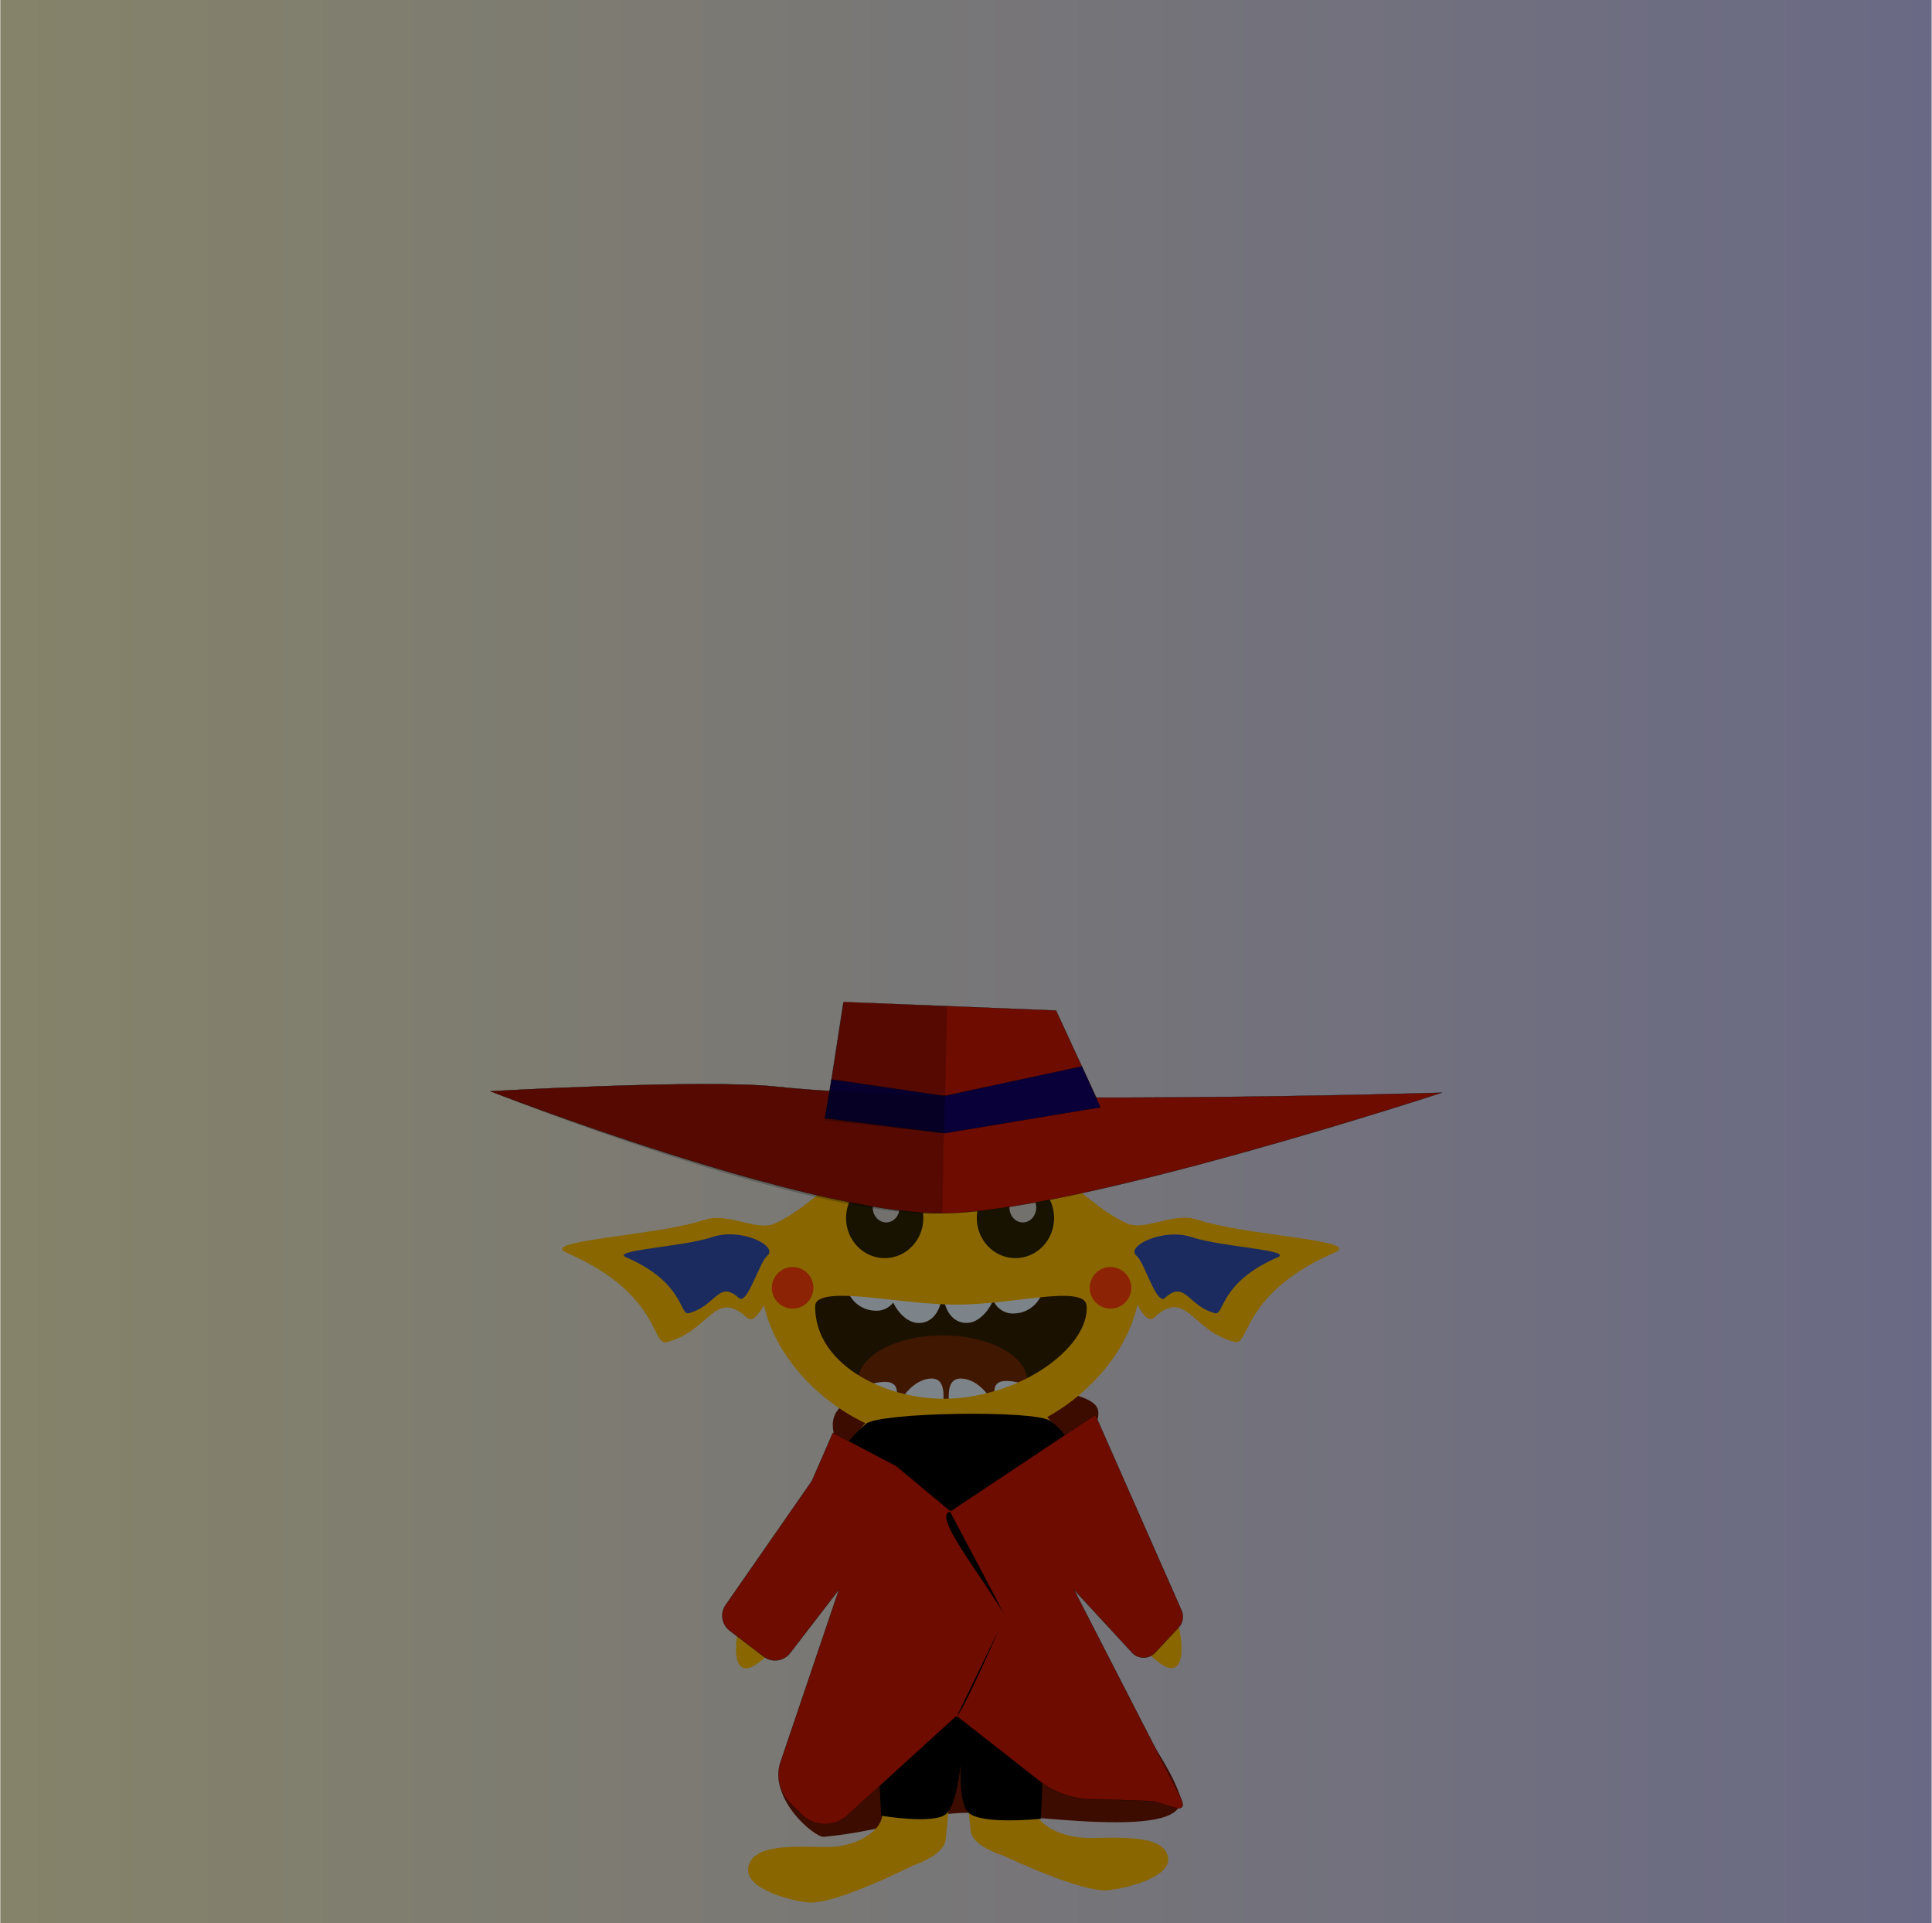
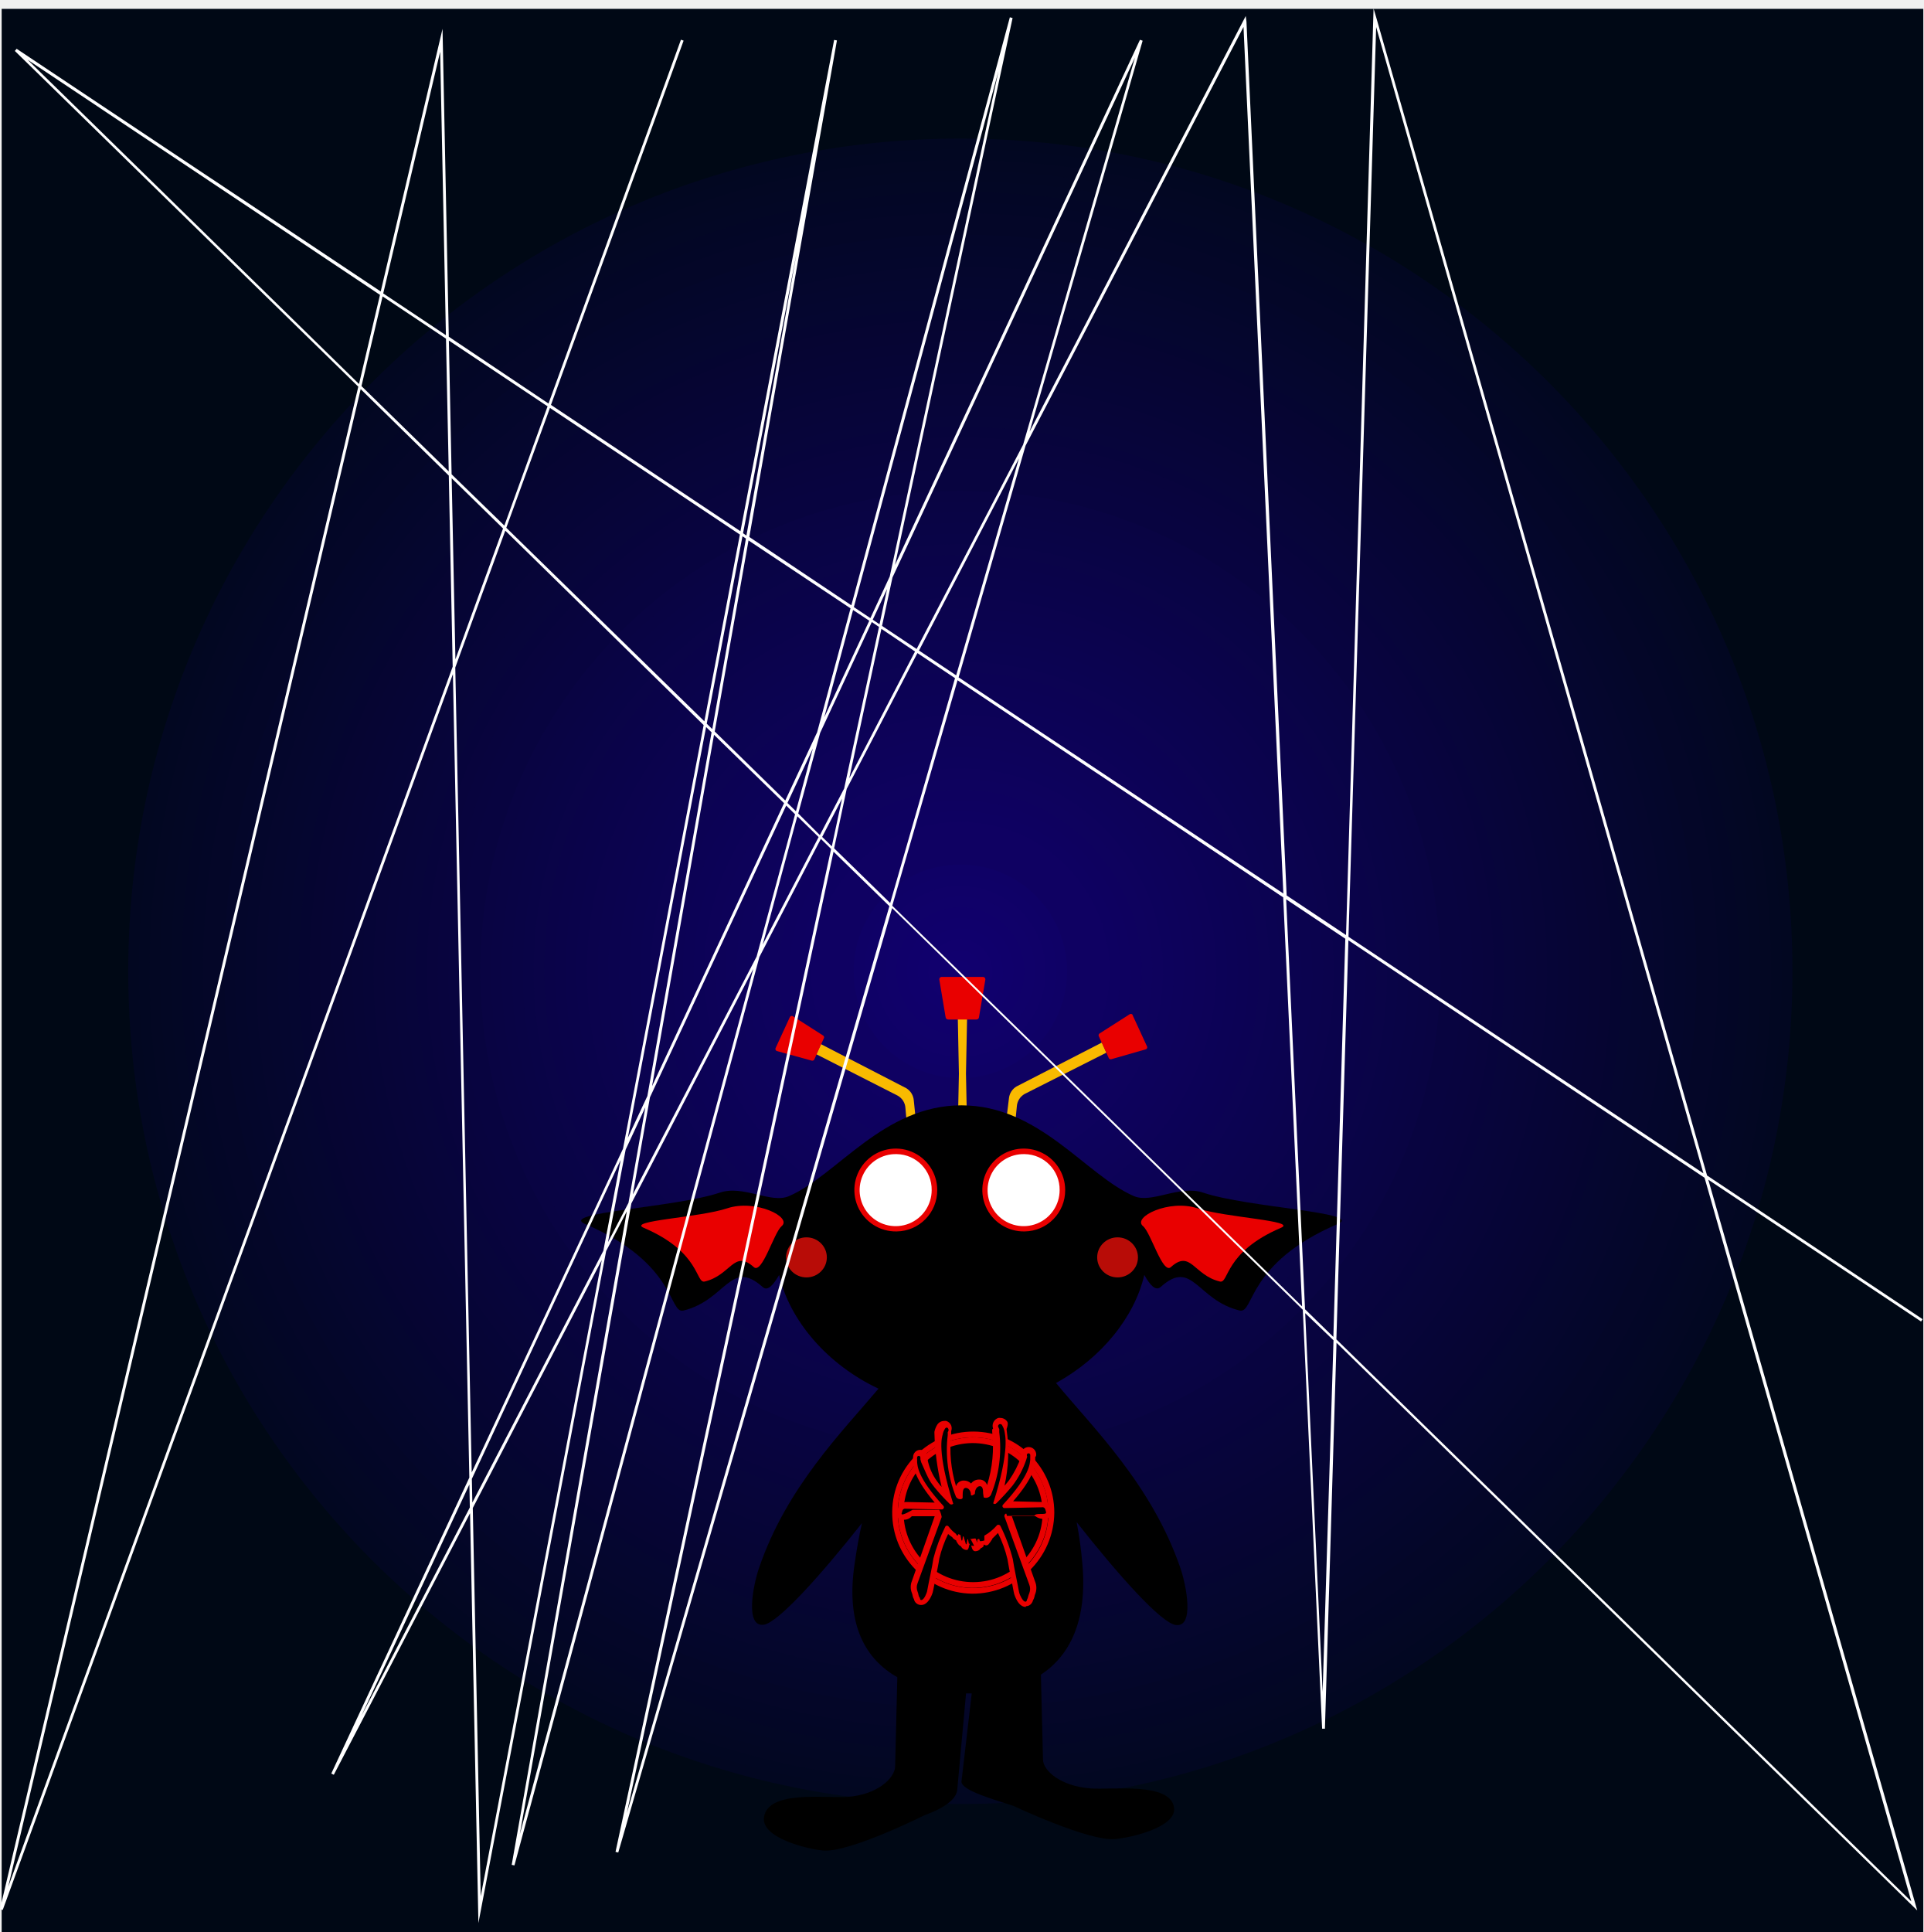
- <svg xmlns="http://www.w3.org/2000/svg" width="266.88" height="265.58" viewBox="0 0 266.88 265.58">
+ <svg xmlns="http://www.w3.org/2000/svg" width="266.94" height="268.11" viewBox="0 0 266.94 268.11">
  <defs>
-     <linearGradient id="a" x1="0.05" y1="132.79" x2="266.82" y2="132.79" gradientUnits="userSpaceOnUse">
-       <stop offset="0" stop-color="#ffe800" />
-       <stop offset="1" stop-color="blue" />
-     </linearGradient>
-     <clipPath id="b">
-       <path d="M150.72,180.47c.24,5.63-8.28,12.42-18.58,13.26-8.86.73-20.14-4.27-20.14-13.26,0-4.14,11.26-.89,20.14-.89S150.54,176.34,150.72,180.47Z" fill="#321f00" stroke="#f9ba00" stroke-miterlimit="10" stroke-width="1.21" />
+     <clipPath id="a">
+       <rect x="0.23" y="1.23" width="266.71" height="266.88" fill="none" />
    </clipPath>
  </defs>
-   <rect x="0.05" y="-0.59" width="266.77" height="266.77" opacity="0.2" fill="url(#a)" />
-   <path d="M147.53,215.8c0,11.08,12.91,24.57,15.41,32.07,2.25,6.74-22,2.5-29.15,2.5-6.19,0-11.24,2.49-20,3.33-1.23.11-7.67-5.25-5.83-10,5.83-15,11.66-15,12.08-29.56.28-9.85-7.53-15.75-4.16-19.58,1.48-1.68,25.27-4,32.06-2.08C156.7,195,147.53,196.37,147.53,215.8Z" fill="#6d1600" />
-   <path d="M165.46,168.47c-3.38-1.16-7.2,1.63-9.77.5-6.82-3-13.3-13-24.35-13S113.81,166,107,169c-2.58,1.13-6.39-1.66-9.78-.5-6.38,2.16-22.84,2.82-19,4.5,13,5.63,11.76,12.9,13.85,12.38,6-1.5,6.62-7.5,11.14-3.38.7.64,1.49-.26,2.31-1.73,1.47,6.49,6.79,12.83,14,16.29-5.11,6.13-13,14.15-16.87,25.73-.79,2.35-2,8.48.64,8.12,2.08-.27,8-7,13.87-14.55-.39,1.84-.73,3.76-1,5.73-1.34,8.83,1.55,13.79,6,16.34-.08,3.49-.23,10-.29,12.73,0,1.71-2.53,4.08-6.77,4.41-3,.24-11.24-1-11.75,2.93-.39,3,6.06,4.54,8.32,4.76,3.69.35,14.35-5.06,14.35-5.06,2.83-1,4.49-2.31,4.62-3.65L132,240.21h.8l1.28,12.68c.12,1.27,1.78,2.5,4.61,3.44,0,0,10.65,5.09,14.34,4.75,2.27-.21,8.71-1.7,8.33-4.5-.51-3.69-8.77-2.53-11.75-2.75-4.24-.31-6.73-2.54-6.76-4.15-.06-2.58-.21-8.91-.29-12.17,4-2.69,6.59-7.64,5.85-15.95a56.83,56.83,0,0,0-.83-5.91c5.91,7.58,11.92,14.46,14,14.73,2.68.36,1.44-5.77.65-8.12-4.05-12.07-12.49-20.27-17.56-26.54,6.43-3.59,11.09-9.47,12.45-15.48.82,1.47,1.61,2.37,2.31,1.73,4.52-4.12,5.12,1.88,11.14,3.38,2.09.52.9-6.75,13.85-12.38C188.3,171.29,171.84,170.63,165.46,168.47Z" fill="#f9ba00" />
-   <path d="M102.06,179.27c-2.81-2.57-3.18,1.16-6.92,2.1-1.3.32-.56-4.2-8.61-7.7-2.4-1,7.83-1.45,11.79-2.79,4.11-1.4,9.24,1.25,7.67,2.56C104.86,174.37,103.23,180.34,102.06,179.27Z" fill="#314fae" />
-   <path d="M160.92,179.27c2.81-2.57,3.18,1.16,6.92,2.1,1.3.32.56-4.2,8.61-7.7,2.4-1-7.83-1.45-11.79-2.79s-9.24,1.25-7.67,2.56C158.12,174.37,159.75,180.34,160.92,179.27Z" fill="#314fae" />
-   <path d="M150.72,180.47c.24,5.63-8.28,12.42-18.58,13.26-8.86.73-20.14-4.27-20.14-13.26,0-4.14,11.26-.89,20.14-.89S150.54,176.34,150.72,180.47Z" fill="#321f00" />
-   <g clip-path="url(#b)">
-     <ellipse cx="130.21" cy="190.8" rx="11.7" ry="6.36" fill="#742900" />
-     <path d="M124,178.08a2.93,2.93,0,0,1-3.19,2.95,4.17,4.17,0,0,1-3.93-3.59c0-1.32.61-1.74,2.93-1.74S124,176.76,124,178.08Z" fill="#e2eff9" />
-     <path d="M130.08,178.94c0,1.31-.84,3.79-3.16,3.79s-4-3.12-4-4.43.61-1.74,2.93-1.74S130.08,177.62,130.08,178.94Z" fill="#e2eff9" />
-     <path d="M144.61,193.59c0-1.31-3.32-2.86-5.64-2.86s-1.48,2.19-1.48,3.5.61,1.74,2.92,1.74S144.61,194.9,144.61,193.59Z" fill="#e2eff9" />
-     <path d="M130.21,195.05c0-1.31.78-4.65-1.53-4.65s-4.44,2.66-4.44,4,.61,1.73,2.92,1.73S130.21,196.37,130.21,195.05Z" fill="#e2eff9" />
-     <path d="M131.18,195.05c0-1.31-.78-4.65,1.54-4.65s4.44,2.66,4.44,4-.61,1.73-2.93,1.73S131.18,196.37,131.18,195.05Z" fill="#e2eff9" />
-     <path d="M130.35,178.93c0,1.31.84,3.79,3.16,3.79s4-3.12,4-4.43-.61-1.74-2.93-1.74S130.35,177.61,130.35,178.93Z" fill="#e2eff9" />
-     <path d="M116.65,193.72c0-1.31,3.32-2.86,5.63-2.86s1.49,2.19,1.49,3.5-.61,1.74-2.93,1.74S116.65,195,116.65,193.72Z" fill="#e2eff9" />
-     <path d="M137,178.41a2.93,2.93,0,0,0,3.2,3,4.17,4.17,0,0,0,3.93-3.6c0-1.31-.61-1.73-2.93-1.73S137,177.1,137,178.41Z" fill="#e2eff9" />
+   <g clip-path="url(#a)">
+     <rect x="0.23" width="266.71" height="268.11" fill="#000815" />
+     <ellipse cx="133.29" cy="134.79" rx="115.49" ry="115.56" fill="#020721" />
+     <ellipse cx="133.29" cy="134.79" rx="114.01" ry="114.08" fill="#020722" />
+     <ellipse cx="133.29" cy="134.79" rx="112.53" ry="112.59" fill="#030723" />
+     <ellipse cx="133.29" cy="134.79" rx="111.05" ry="111.11" fill="#030724" />
+     <ellipse cx="133.29" cy="134.79" rx="109.56" ry="109.63" fill="#030725" />
+     <ellipse cx="133.29" cy="134.79" rx="108.08" ry="108.15" fill="#030626" />
+     <ellipse cx="133.29" cy="134.79" rx="106.6" ry="106.67" fill="#030627" />
+     <ellipse cx="133.29" cy="134.79" rx="105.12" ry="105.19" fill="#040628" />
+     <ellipse cx="133.29" cy="134.79" rx="102.16" ry="102.22" fill="#04062a" />
+     <ellipse cx="133.29" cy="134.79" rx="100.68" ry="100.74" fill="#04062b" />
+     <ellipse cx="133.29" cy="134.79" rx="99.2" ry="99.26" fill="#04062c" />
+     <ellipse cx="133.29" cy="134.79" rx="97.72" ry="97.78" fill="#05062d" />
+     <ellipse cx="133.29" cy="134.79" rx="96.24" ry="96.3" fill="#05062e" />
+     <ellipse cx="133.29" cy="134.79" rx="94.76" ry="94.82" fill="#05062f" />
+     <ellipse cx="133.29" cy="134.79" rx="93.28" ry="93.33" fill="#050630" />
+     <ellipse cx="133.29" cy="134.79" rx="91.8" ry="91.85" fill="#050531" />
+     <ellipse cx="133.29" cy="134.79" rx="90.32" ry="90.37" fill="#060532" />
+     <ellipse cx="133.29" cy="134.79" rx="88.84" ry="88.89" fill="#060533" />
+     <ellipse cx="133.29" cy="134.79" rx="87.36" ry="87.41" fill="#060534" />
+     <ellipse cx="133.29" cy="134.79" rx="85.87" ry="85.93" fill="#060535" />
+     <ellipse cx="133.29" cy="134.79" rx="84.39" ry="84.45" fill="#060536" />
+     <ellipse cx="133.29" cy="134.79" rx="82.91" ry="82.96" fill="#060537" />
+     <ellipse cx="133.29" cy="134.79" rx="81.43" ry="81.48" fill="#070538" />
+     <ellipse cx="133.29" cy="134.79" rx="79.95" ry="80" fill="#070539" />
+     <ellipse cx="133.29" cy="134.79" rx="78.47" ry="78.52" fill="#07053a" />
+     <ellipse cx="133.29" cy="134.79" rx="76.99" ry="77.04" fill="#07053b" />
+     <ellipse cx="133.29" cy="134.79" rx="75.51" ry="75.56" fill="#07043c" />
+     <ellipse cx="133.29" cy="134.79" rx="74.03" ry="74.08" fill="#08043d" />
+     <ellipse cx="133.29" cy="134.79" rx="72.55" ry="72.59" fill="#08043e" />
+     <ellipse cx="133.29" cy="134.79" rx="71.07" ry="71.11" fill="#08043f" />
+     <ellipse cx="133.29" cy="134.79" rx="69.59" ry="69.63" fill="#080440" />
+     <ellipse cx="133.29" cy="134.79" rx="66.63" ry="66.67" fill="#090443" />
+     <ellipse cx="133.29" cy="134.79" rx="65.15" ry="65.19" fill="#090444" />
+     <ellipse cx="133.29" cy="134.79" rx="63.67" ry="63.7" fill="#090445" />
+     <ellipse cx="133.29" cy="134.79" rx="62.19" ry="62.22" fill="#090446" />
+     <ellipse cx="133.29" cy="134.79" rx="60.7" ry="60.74" fill="#090447" />
+     <ellipse cx="133.29" cy="134.79" rx="59.22" ry="59.26" fill="#0a0448" />
+     <ellipse cx="133.29" cy="134.79" rx="57.74" ry="57.78" fill="#0a0349" />
+     <ellipse cx="133.29" cy="134.79" rx="56.26" ry="56.3" fill="#0a034a" />
+     <ellipse cx="133.29" cy="134.79" rx="54.78" ry="54.82" fill="#0a034b" />
+     <ellipse cx="133.29" cy="134.79" rx="53.3" ry="53.33" fill="#0a034c" />
+     <ellipse cx="133.29" cy="134.79" rx="51.82" ry="51.85" fill="#0b034d" />
+     <ellipse cx="133.29" cy="134.79" rx="50.34" ry="50.37" fill="#0b034e" />
+     <ellipse cx="133.29" cy="134.79" rx="48.86" ry="48.89" fill="#0b034f" />
+     <ellipse cx="133.29" cy="134.79" rx="47.38" ry="47.41" fill="#0b0350" />
+     <ellipse cx="133.29" cy="134.79" rx="45.9" ry="45.93" fill="#0b0351" />
+     <ellipse cx="133.29" cy="134.79" rx="44.42" ry="44.45" fill="#0b0352" />
+     <ellipse cx="133.29" cy="134.79" rx="42.94" ry="42.96" fill="#0c0353" />
+     <ellipse cx="133.29" cy="134.79" rx="41.46" ry="41.48" fill="#0c0254" />
+     <ellipse cx="133.29" cy="134.79" rx="39.98" ry="40" fill="#0c0255" />
+     <ellipse cx="133.29" cy="134.79" rx="38.5" ry="38.52" fill="#0c0256" />
+     <ellipse cx="133.29" cy="134.79" rx="37.02" ry="37.04" fill="#0c0257" />
+     <ellipse cx="133.29" cy="134.79" rx="35.53" ry="35.56" fill="#0d0258" />
+     <ellipse cx="133.29" cy="134.79" rx="34.05" ry="34.07" fill="#0d0259" />
+     <ellipse cx="133.29" cy="134.79" rx="32.57" ry="32.59" fill="#0d025a" />
+     <ellipse cx="133.29" cy="134.79" rx="31.09" ry="31.11" fill="#0d025b" />
+     <ellipse cx="133.29" cy="134.79" rx="29.61" ry="29.63" fill="#0d025c" />
+     <ellipse cx="133.29" cy="134.79" rx="28.13" ry="28.15" fill="#0e025d" />
+     <ellipse cx="133.29" cy="134.79" rx="26.65" ry="26.67" fill="#0e025e" />
+     <ellipse cx="133.29" cy="134.79" rx="25.17" ry="25.19" fill="#0e015f" />
+     <ellipse cx="133.29" cy="134.79" rx="23.69" ry="23.7" fill="#0e0160" />
+     <ellipse cx="133.29" cy="134.79" rx="22.21" ry="22.22" fill="#0e0161" />
+     <ellipse cx="133.29" cy="134.79" rx="20.73" ry="20.74" fill="#0f0162" />
+     <ellipse cx="133.29" cy="134.79" rx="14.81" ry="14.82" fill="#0f0166" />
+     <ellipse cx="133.29" cy="134.79" rx="13.33" ry="13.33" fill="#0f0167" />
+     <ellipse cx="133.29" cy="134.79" rx="11.84" ry="11.85" fill="#100168" />
+     <ellipse cx="133.29" cy="134.79" rx="10.36" ry="10.37" fill="#100169" />
+     <ellipse cx="133.29" cy="134.79" rx="8.88" ry="8.89" fill="#10006a" />
+     <ellipse cx="133.29" cy="134.79" rx="7.4" ry="7.41" fill="#10006b" />
+     <circle cx="133.29" cy="134.79" r="5.92" fill="#10006c" />
+     <circle cx="133.29" cy="134.79" r="4.44" fill="#11006d" />
+     <circle cx="133.29" cy="134.79" r="2.96" fill="#11006e" />
+     <circle cx="133.29" cy="134.79" r="1.48" fill="#11006f" />
  </g>
-   <path d="M150.72,180.47c.24,5.63-8.28,12.42-18.58,13.26-8.86.73-20.14-4.27-20.14-13.26,0-4.14,11.26-.89,20.14-.89S150.54,176.34,150.72,180.47Z" fill="none" stroke="#f9ba00" stroke-miterlimit="10" stroke-width="1.21" />
-   <ellipse cx="122.21" cy="168.23" rx="5.34" ry="5.54" fill="#2a2300" />
-   <ellipse cx="140.27" cy="168.23" rx="5.34" ry="5.54" fill="#2a2300" />
-   <ellipse cx="122.41" cy="166.79" rx="1.85" ry="2.05" fill="#e9e9e9" opacity="0.86" />
-   <ellipse cx="141.29" cy="166.79" rx="1.85" ry="2.05" fill="#e9e9e9" opacity="0.86" />
-   <path d="M145.65,220.89c0-8.95-5.81-21.14-13.18-21.14S119,211.94,119,220.89s6,16.2,13.35,16.2S145.65,229.84,145.65,220.89Z" fill="#314fae" />
+   <path d="M125.93,156.8l-.26-3a2.11,2.11,0,0,0-1.07-1.75l-11.3-5.75.62-1.41L125.76,151a2.18,2.18,0,0,1,1.07,1.73l.39,3.81Z" fill="#f9ba00" />
+   <polygon points="134.24 157.22 132.92 157.22 133.09 149 132.92 140.49 134.24 140.49 134.07 149 134.24 157.22" fill="#f9ba00" />
+   <path d="M140.8,156.9l.33-3.37a2.15,2.15,0,0,1,1.07-1.71l11.36-5.74-.63-1.4-11.84,6.09a2.18,2.18,0,0,0-1.06,1.68l-.5,4.1Z" fill="#f9ba00" />
+   <path d="M135.53,141.48h-3.92a.36.36,0,0,1-.36-.28l-.88-5.26a.33.33,0,0,1,.28-.37h5.76a.33.33,0,0,1,.35.31v.06l-.89,5.26A.35.35,0,0,1,135.53,141.48Z" fill="#e90000" />
+   <path d="M153.87,146.79l-1.37-3a.3.3,0,0,1,.11-.37l4.18-2.67a.3.3,0,0,1,.41.08l0,.05,2,4.34a.29.29,0,0,1-.15.39h0L154.21,147A.3.3,0,0,1,153.87,146.79Z" fill="#e90000" />
+   <path d="M113,147.07l1.35-3a.28.28,0,0,0-.11-.37l-4.18-2.67a.31.31,0,0,0-.42.09s0,0,0,0l-2,4.34a.31.31,0,0,0,.16.39h0l4.8,1.32A.34.34,0,0,0,113,147.07Z" fill="#e90000" />
+   <path d="M167,165.51c-3.33-1.12-7.11,1.55-9.62.48-6.7-2.9-13.08-12.6-23.94-12.6s-17.24,9.7-23.93,12.6c-2.54,1.1-6.32-1.6-9.62-.48-6.27,2.1-22.46,2.73-18.66,4.36,12.73,5.44,11.57,12.5,13.63,12,5.92-1.45,6.51-7.27,11-3.26.68.61,1.47-.27,2.28-1.68,1.43,6.28,6.67,12.44,13.79,15.78-5,5.94-12.78,13.7-16.58,24.88-.79,2.28-2,8.22.64,7.88,2-.27,7.89-6.83,13.64-14.1-.4,1.78-.73,3.64-1,5.55-1.32,8.55,1.52,13.35,5.91,15.83-.08,3.38-.23,9.72-.3,12.33,0,1.66-2.47,4-6.65,4.28-2.93.22-11-1-11.56,2.83-.38,2.88,6,4.4,8.19,4.61,3.63.35,14.1-4.9,14.1-4.9,2.78-1,4.42-2.23,4.54-3.53L134.08,235h.79l-1.43,12.28c.12,1.22,4.45,2.42,7.22,3.33,0,0,10.47,4.94,14.11,4.61,2.23-.21,8.56-1.65,8.18-4.37-.5-3.57-8.62-2.45-11.55-2.66-4.16-.3-6.61-2.45-6.64-4-.07-2.49-.21-8.62-.29-11.79,3.95-2.6,6.48-7.39,5.75-15.44a55.19,55.19,0,0,0-.79-5.73c5.8,7.35,11.71,14,13.77,14.28,2.63.34,1.42-5.6.64-7.88-4-11.66-12.28-19.63-17.27-25.71,6.32-3.47,10.91-9.17,12.25-15,.78,1.41,1.57,2.29,2.27,1.68,4.44-4,5,1.81,10.95,3.26,2.06.51.89-6.54,13.62-12C189.44,168.24,173.25,167.61,167,165.51Z" />
+   <path d="M104.62,175.84c-2.77-2.49-3.16,1.13-6.81,2-1.28.31-.55-4.07-8.46-7.45-2.37-1,7.69-1.41,11.59-2.71s9.08,1.22,7.54,2.48C107.39,171.1,105.78,176.87,104.62,175.84Z" fill="#e90000" />
+   <path d="M162.51,175.84c2.76-2.49,3.16,1.13,6.8,2,1.28.31.56-4.07,8.47-7.45,2.36-1-7.69-1.41-11.59-2.71s-9.09,1.22-7.54,2.48C159.75,171.1,161.36,176.87,162.51,175.84Z" fill="#e90000" />
+   <ellipse cx="124.45" cy="165.15" rx="5.25" ry="5.37" fill="#fff" />
+   <path d="M124.45,170.89a5.75,5.75,0,1,1,5.63-5.74A5.7,5.7,0,0,1,124.45,170.89Zm0-10.73a5,5,0,1,0,4.86,5A4.93,4.93,0,0,0,124.45,160.16Z" fill="#e90000" />
+   <ellipse cx="142.21" cy="165.15" rx="5.25" ry="5.37" fill="#fff" />
+   <path d="M142.21,170.89a5.75,5.75,0,1,1,5.63-5.74A5.7,5.7,0,0,1,142.21,170.89Zm0-10.73a5,5,0,1,0,4.86,5A4.93,4.93,0,0,0,142.21,160.16Z" fill="#e90000" />
  <g opacity="0.72">
-     <circle cx="109.49" cy="177.87" r="2.87" fill="#ff110a" />
-     <circle cx="153.4" cy="177.87" r="2.87" fill="#ff110a" />
+     <ellipse cx="111.93" cy="174.49" rx="2.83" ry="2.78" fill="#ff110a" />
+     <ellipse cx="155.11" cy="174.49" rx="2.83" ry="2.78" fill="#ff110a" />
  </g>
-   <path d="M121.72,250.78s7.21,1.21,8.94-.21c2-1.66,2.3-10.2,2.3-10.2s-1,8.3.83,10,10,.83,10,.83l.71-17.61-23.7-.87Z" />
-   <path d="M148.37,221.22c0,14.25-7.73,15.82-16.24,15.82s-14.58-1.57-14.58-15.82-5.83-17.91,2.08-24.57c1.88-1.58,23.21-1.93,25.41-.42C151.7,200.81,148.37,211.06,148.37,221.22Z" />
-   <path d="M123.8,202.48l-8.75-4.58-2.91,6.66-11.89,17.1a2.59,2.59,0,0,0,.56,3.57l4.67,3.57a2.63,2.63,0,0,0,3.67-.49l6.74-8.76-8.08,23.85a5.49,5.49,0,0,0,1.32,5.62l1.56,1.56a4.61,4.61,0,0,0,6.37.15L132.13,237,143.61,246a11.92,11.92,0,0,0,7.95,2.5l7.06.25c1.93-.1,6.15,2.8,4.29-.86l-14.54-28.31,8,8.67a2.18,2.18,0,0,0,3.21,0l3.23-3.46a2.18,2.18,0,0,0,.4-2.38l-11.91-27-20,13.32Z" fill="#c91600" stroke="#000" stroke-miterlimit="10" stroke-width="0.03" />
-   <path d="M131.29,208.72s10.31,19.24,7.46,14.49C135,216.89,128.52,209.1,131.29,208.72Z" stroke="#c91600" stroke-miterlimit="10" stroke-width="0.18" />
-   <path d="M132.13,237c.08,1.56,7.38-15.07,6.66-13.74C138,224.84,132.13,237,132.13,237Z" stroke="#c91600" stroke-miterlimit="10" stroke-width="0.14" />
-   <polygon points="114.01 154.67 116.53 138.39 145.88 139.57 152.04 152.9 136.38 157.32 114.01 154.67" fill="#c91600" stroke="#000" stroke-miterlimit="10" stroke-width="0.03" />
-   <path d="M107.12,150.08c-9.82-1.05-39.37.64-39.37.64s43.52,16.95,62.42,16.86c18.5-.09,69-16.66,69-16.66S133.61,152.91,107.12,150.08Z" fill="#c91600" stroke="#000" stroke-miterlimit="10" stroke-width="0.03" />
-   <polygon points="114.87 149.09 130.45 151.37 149.44 147.29 152 152.94 130.45 156.52 113.94 154.44 114.87 149.09" fill="#11006a" stroke="#000" stroke-miterlimit="10" stroke-width="0.03" />
-   <g opacity="0.22">
-     <path d="M130.45,151.37c-7.6-.24-18-.72-23.33-1.29-9.82-1.05-39.37.64-39.37.64s44.13,17.75,62.42,16.86Z" stroke="#000" stroke-miterlimit="10" stroke-width="0.03" />
-   </g>
-   <polygon points="130.83 138.97 116.45 138.5 113.93 154.78 130.45 156.52 130.83 138.97" opacity="0.22" />
-   <rect x="0.05" y="-0.59" width="266.77" height="266.77" opacity="0.45" />
+   <path d="M134.91,221.16a11.25,11.25,0,1,1,11.42-11.25A11.35,11.35,0,0,1,134.91,221.16Zm0-21.7a10.46,10.46,0,1,0,10.61,10.45A10.54,10.54,0,0,0,134.91,199.46Z" fill="#e90000" />
+   <path d="M134.91,220.36a10.45,10.45,0,1,1,10.6-10.45A10.54,10.54,0,0,1,134.91,220.36Zm0-20.1a9.65,9.65,0,1,0,9.8,9.65A9.73,9.73,0,0,0,134.91,200.26Z" fill="#e90000" />
+   <path d="M142.39,223c-.79,0-1.22-.78-1.49-1.41a3,3,0,0,1-.21-.71c-.05-.3-.18-1-.31-1.63-.22-1.05-.46-2.24-.55-2.87a16.86,16.86,0,0,0-1.32-3.64c-.3.32-.79.78-.79.78v.06a6.33,6.33,0,0,1-.5.71.43.43,0,0,1-.63.06h-.05l-.06.28a1,1,0,0,1-.35.22.87.87,0,0,1-.74.42c-.24,0-.46-.1-.62-.92h-.23c-.12.71-.25.74-.38.74a.89.89,0,0,1-.79-.51c-.34-.08-.64-.72-.64-.72v-.07s-.46-.24-.56-.47a4,4,0,0,1-.58-.44,16.63,16.63,0,0,0-1.22,3.4c-.08.62-.33,1.78-.53,2.81-.14.66-.26,1.28-.31,1.56a3,3,0,0,1-.21.7c-.26.59-.71,1.38-1.47,1.38a1,1,0,0,1-1-.8,1.56,1.56,0,0,1-.2-.56,1,1,0,0,0-.07-.26,2.22,2.22,0,0,1,0-1.75l3.15-8.95h-3.18a1.4,1.4,0,0,1-1.1.49,1.1,1.1,0,0,1-.89-.36.91.91,0,0,1-.22-.77.59.59,0,0,1,.4-.5v-.06c-.1-.48.9-.77.9-.77H126l3.73.08c-2.8-3.31-2.94-4.92-3-5.55v-.43a1.27,1.27,0,0,1,0-.34,1,1,0,1,1,2,0h0s-.21.11,0,.17v.12a7.43,7.43,0,0,0,1.36,3.11l.18.25a4.93,4.93,0,0,0,.42.49,35,35,0,0,1-1-7.52v-.12a3,3,0,0,1,.4-1,1.14,1.14,0,0,1,.94-.51,1,1,0,0,1,.3,0,1.08,1.08,0,0,1,.69.63,1.16,1.16,0,0,1,0,.78.88.88,0,0,1,0,.15,1.82,1.82,0,0,1,0,.33,17.68,17.68,0,0,0,.67,7.16,1.1,1.1,0,0,1,1.09-.78,1.39,1.39,0,0,1,1,.41,1.35,1.35,0,0,1,1.1-.55,1.1,1.1,0,0,1,1.12.77,18,18,0,0,0,.71-7.39v-.34s.17-.09.11-.15a1.15,1.15,0,0,1,.74-1.44,1,1,0,0,1,.3,0,1.15,1.15,0,0,1,.94.52c.2.3-.09,1-.09,1v.11a21.43,21.43,0,0,1-.29,7.78c.27-.32.42-.48.48-.57a1.81,1.81,0,0,1,.19-.25,13.3,13.3,0,0,0,1.63-3.2.53.53,0,0,0,0-.12v-.18a1.05,1.05,0,0,1,2.1,0,.42.42,0,0,1-.14.34v.43c0,.66-.12,2.34-3.07,5.71l3.95.1h.1s1,.13,1,.64v.06a.72.72,0,0,1,.29.51.89.89,0,0,1-.21.78,1.2,1.2,0,0,1-.9.36,1.87,1.87,0,0,1-1.13-.38h-3.27l3.22,9.06a2.32,2.32,0,0,1,0,1.79.77.77,0,0,0-.07.26,1.73,1.73,0,0,1-.22.57,1.1,1.1,0,0,1-.53.7,1,1,0,0,1-.46.11Z" fill="#e90000" />
+   <path d="M145.19,209.87a3.47,3.47,0,0,0-.13-.46.39.39,0,0,0-.46-.24l-5.2.11a.28.28,0,0,1-.27-.28.31.31,0,0,1,.07-.18c3.8-4.09,3.73-5.77,3.79-6.26a2.94,2.94,0,0,0,0-.42.41.41,0,0,0,0-.18.25.25,0,0,0-.19-.28.25.25,0,0,0-.28.19.14.14,0,0,0,0,.09.34.34,0,0,0,.05.17c-.06.18-.1.36-.13.43a12.52,12.52,0,0,1-1.91,3.61,30.76,30.76,0,0,1-2.25,2.45.3.3,0,0,1-.43,0h0c2.42-7.63,1.58-9.66,1.58-9.93a2.71,2.71,0,0,0-.32-.86.3.3,0,1,0-.52.28h0a.44.44,0,0,0,.1.19,3.23,3.23,0,0,0,0,.44,17.35,17.35,0,0,1-1.16,8.72h0a.8.8,0,0,1-1,.34h0l-.08-.56c0-.53-.06-1-.44-1h0c-.38,0-.7.43-.7,1h0c0,.17-.31.24-.31.24H135c0,.08-.27.08-.25-.07v0c0-.51-.32-.93-.7-.93s-.44.47-.44,1l0,.37a.21.21,0,0,1-.14.16h0a.67.67,0,0,1-.79-.3h0a17.29,17.29,0,0,1-1.14-8.56,2.94,2.94,0,0,0,0-.42.4.4,0,0,0-.06-.61h0a.29.29,0,0,0-.33.16,2.35,2.35,0,0,0-.32.83c-.07.26-.84,2.23,1.47,9.57h0a.36.36,0,0,1-.51,0,27.19,27.19,0,0,1-2.06-2.24c-.59-.78-.7-.78-1.88-3.53a2.9,2.9,0,0,0-.11-.41.33.33,0,0,0,0-.17.23.23,0,1,0-.45-.12.24.24,0,0,0,0,.12.25.25,0,0,0,0,.17,2.81,2.81,0,0,0,0,.41c.06.48,0,2.11,3.65,6.07a.3.3,0,0,1-.23.49l-5-.1a.39.39,0,0,0-.45.23,3.81,3.81,0,0,0-.13.45c-.06.44,1.52-.53,1.52-.53h3.72a3.27,3.27,0,0,1,.33,1v0h0l-3.35,9.19a1.55,1.55,0,0,0,0,1.16c.14.3.12.64.25.77s.06.32.18.38c.29.15.64-.47.79-.88a1.78,1.78,0,0,0,.14-.5c.13-.78.71-3.38.84-4.37a22.09,22.09,0,0,1,1.64-4.39.26.26,0,0,1,.36-.13.24.24,0,0,1,.11.09,4.77,4.77,0,0,0,1.06,1.05V213c.15.09.23.12.27,0l0-.11.31.12.14.7c0,.11.11.11.13,0l.06-.42c0-.11.11-.13.13,0l.28.95c0,.1.11.09.12,0l.11-.6a.08.08,0,0,1,.09-.05.12.12,0,0,1,0,.05l.1.52c0,.12.13.11.13,0l0-.52c0-.1.08-.14.12-.07l.49.94c0,.07-.61-.08-.61-.08v-.83s.8-.17.83-.07l.21.56c0,.12,0-.07,0-.07v-.35s.26-.19.29-.07l.08.24c0,.11.62-.06.62-.06v-.47h-.38l.18.47c0,.11.2-.07.2-.07v-.6a6.65,6.65,0,0,0,1.67-1.35.31.31,0,0,1,.42-.13.29.29,0,0,1,.14.13,23,23,0,0,1,1.72,4.6c.13,1,.72,3.68.85,4.48a2.21,2.21,0,0,0,.15.5c.19.42.54,1.06.84.91.12-.06.13-.34.19-.39s.11-.45.26-.77a1.6,1.6,0,0,0,0-1.18l-3.44-9.42h0a.35.35,0,0,1,.21-.45s.08,0,.12.32h3.81C143.79,209.84,145.26,210.33,145.19,209.87Z" />
+   <path d="M66.4,266.87,65.24,210,46.33,246.29l-.35-.17,19.16-41.07L62.86,93.55.38,265.05,0,264.94,49.73,53.66,2.06,7.07l.25-.3L52.84,40.45,61.42,4l.87,42.73L76.13,56,94.51,5.51l.37.13L76.47,56.19l26.3,17.53,13-68.18.39.07L104,74.52,118.16,84l22-81.6.38.1-16.32,75.9,34-72.88.37.13L142.9,59.9l30-57.68L173,3l5.58,121.27,8.24,5.49L190.64,1.17,191,2.38l45.93,160.75,29.92,19.94-.22.32-29.53-19.68,29,101.41-.53-.52-80.07-78.26-1.61,53.56h-.39l-2.68-58.14-57-55.74L85.81,257.08l-.38-.09,29.92-139.18-1.42-1.4L105.4,132.8l-34,126.07-.38-.08L87,168.1l-2.87,5.51Zm119.08-81,79.8,78-28.7-100.43-49.43-32.95ZM65.62,209.27l1.1,53.88,16.8-88.29ZM50.06,54,1.14,261.84,62.83,92.51,62.29,66ZM87.63,167,72.15,254.53l32.4-120.07Zm28.06-48.81L87,251.62l36.44-125.87ZM65.15,206l-15,32.14,15.06-28.94Zm116-23.77,2.42,52.55L185.08,186Zm-115.66,23,.07,3.28,18.18-34.93,2.4-12.6Zm-2.3-112.6,2.28,111.71,21-44.93,11.19-58.79L70.13,73.64Zm117.94,89.06,3.93,3.84,1.66-55.26-8.21-5.47Zm-57.29-56,56.88,55.6-2.62-56.76-45.2-30.13Zm-37,33.84-2.45,12.84,2.84-5.45,2.34-13.26Zm3.37-7.25-2.38,13.47,17.18-33L110.35,113l-1.23-1.21ZM187.16,130l49.26,32.83L191,3.75ZM98,100.89l-10.86,57,2.71-5.79,8.91-50.47Zm1.1,1.08L90.5,150.73l18.32-39.27Zm11.56,11.3-4.8,17.8,7.76-14.91Zm5.11,4.45,7.78,7.6,9-31.21-5.22-3.48-9.81,18.84ZM133.05,94l45.07,30L172.59,3.74,142.34,61.85Zm-18.94,22.14,1.34,1.31,1.42-6.62Zm-3.32-3.25,3,3,3.37-6.46L122,87l-1-.68-7.17,15.39Zm-1.5-1.46,1.18,1.15,2.35-8.71ZM99.2,101.51l9.79,9.58,4.42-9.47,4.64-17.2L103.89,75Zm23.13-14.24L117.87,108,127,90.41ZM98.09,100.43l.77.75,4.67-26.44-.48-.32ZM70.27,73.24,97.76,100.1l4.93-25.92L76.33,56.61ZM118.4,84.65l-4,14.9,6.25-13.41Zm9.15,5.63,5.16,3.44,8.71-30.1ZM62.69,66.37l.52,25.12,6.61-18.15Zm59.73,20.49,4.8,3.2L142,61.71,157.52,8,123.87,80.14ZM121.13,86l.94.63,1.05-4.89Zm-2.62-1.75,2.29,1.53L123.49,80,138.58,9.86ZM103.13,74l.47.32,7-39.41ZM62.68,65.82,70,72.94l6-16.55L62.3,47.26ZM50.17,53.58,62.28,65.42,61.9,47l-8.8-5.87ZM3.83,8.29l46,45,2.91-12.37ZM53.19,40.72l8.7,5.8-.8-39.34Z" fill="#fff" />
</svg>
